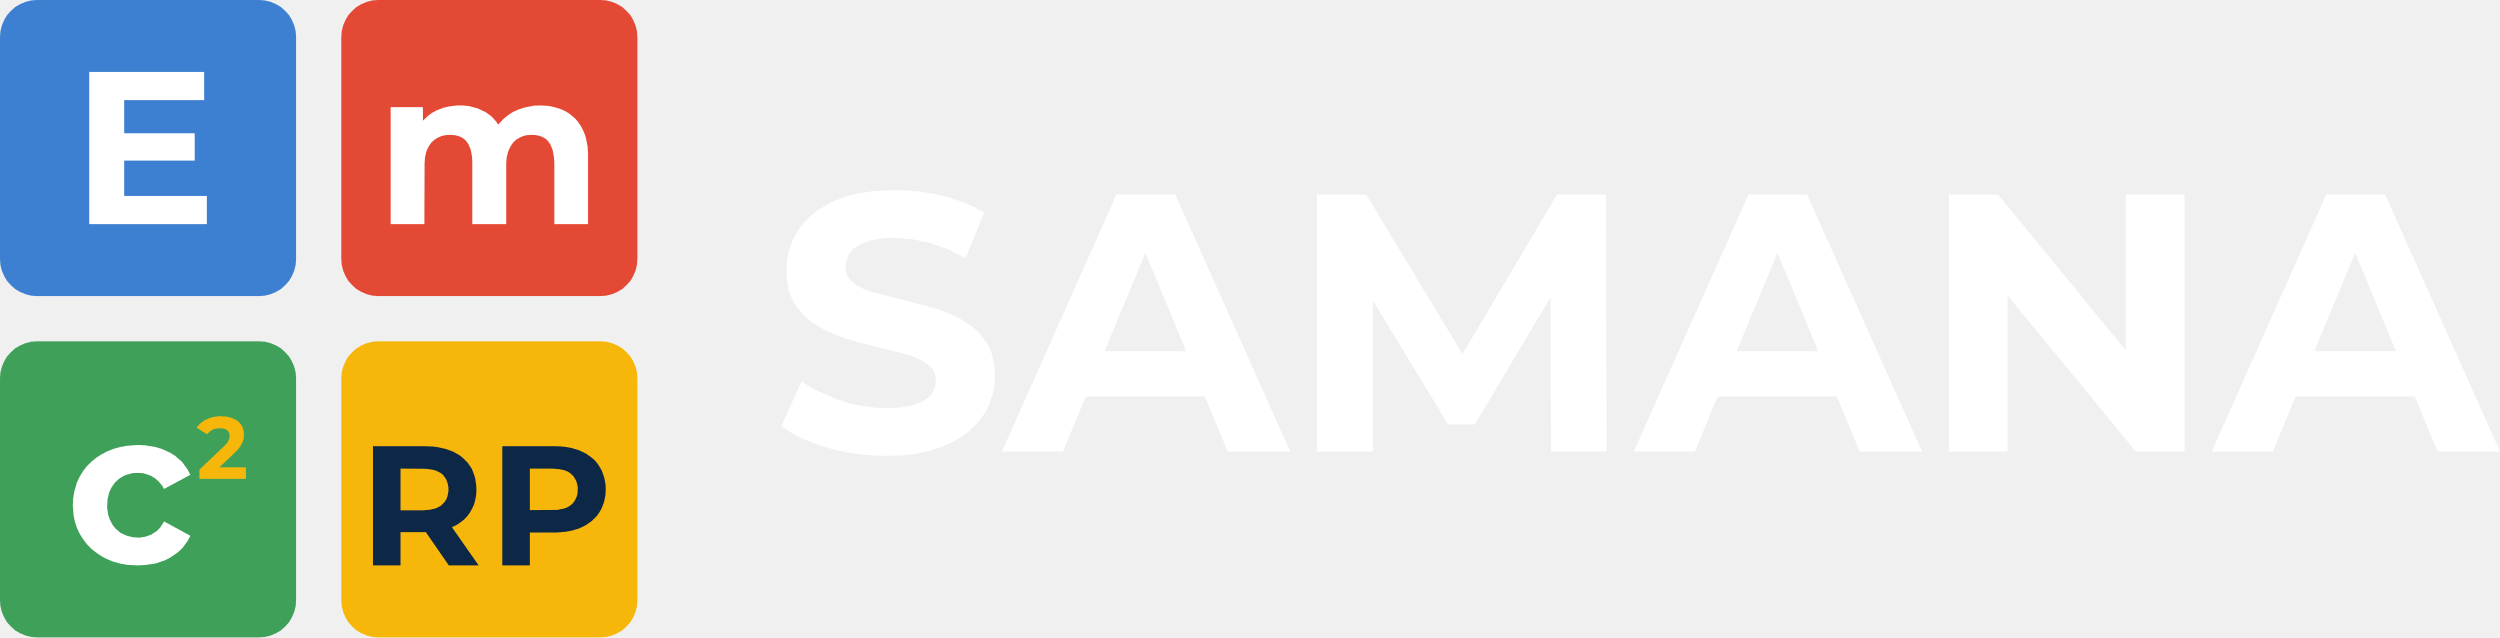
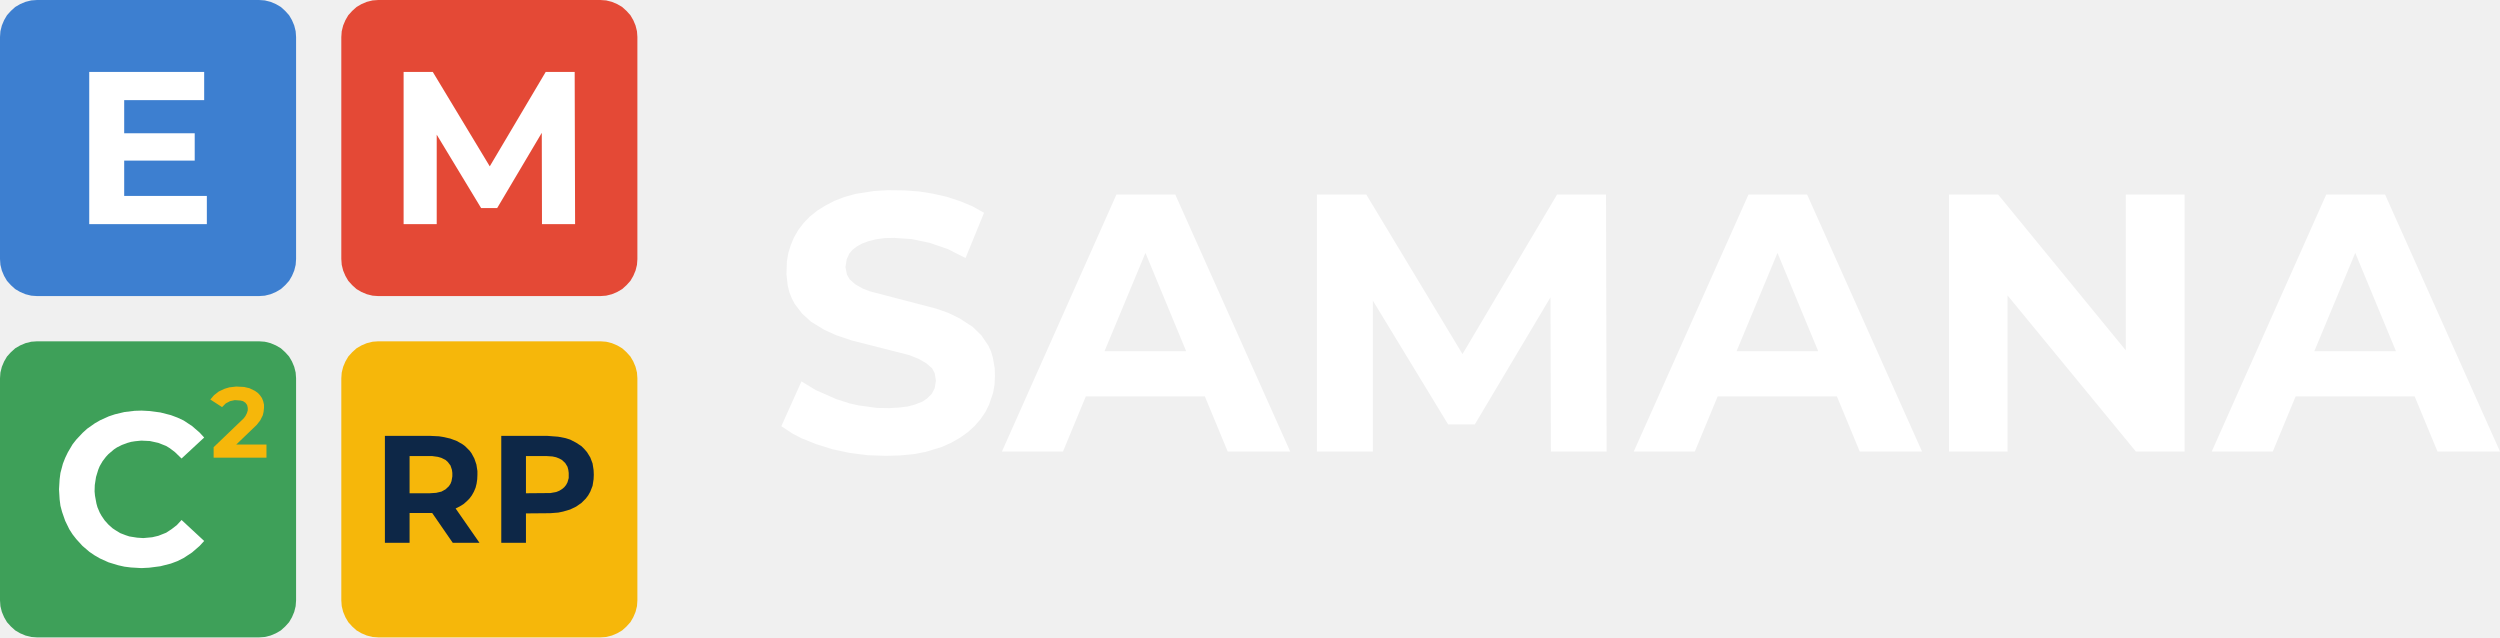
<svg xmlns="http://www.w3.org/2000/svg" viewBox="0 0 1215.9 310.0" role="img" aria-label="Samana, EMCRP software">
  <g transform="translate(0.0 0.0)">
    <path fill="#3d7fd0" fill-rule="evenodd" d="M126 0L18 0L15.2 0.2L12.4 0.9L9.8 2L7.4 3.4L5.3 5.3L3.4 7.4L2 9.8L0.9 12.4L0.2 15.2L0 18L0 126L0.2 128.8L0.9 131.6L2 134.2L3.4 136.6L5.3 138.7L7.4 140.6L9.8 142L12.4 143.1L15.2 143.8L18 144L126 144L128.8 143.8L131.6 143.1L134.2 142L136.6 140.6L138.7 138.7L140.6 136.6L142 134.2L143.1 131.6L143.8 128.8L144 126L144 18L143.8 15.2L143.1 12.4L142 9.8L140.6 7.4L138.7 5.3L136.6 3.4L134.2 2L131.6 0.9L128.8 0.2Z" />
    <path fill="#e44936" fill-rule="evenodd" d="M292 0L184 0L181.2 0.2L178.4 0.9L175.8 2L173.4 3.4L171.3 5.3L169.4 7.4L168 9.8L166.9 12.4L166.2 15.2L166 18L166 126L166.2 128.8L166.9 131.6L168 134.2L169.4 136.6L171.3 138.7L173.4 140.6L175.8 142L178.4 143.1L181.2 143.8L184 144L292 144L294.8 143.8L297.6 143.1L300.2 142L302.6 140.6L304.7 138.7L306.6 136.6L308 134.2L309.1 131.6L309.8 128.8L310 126L310 18L309.8 15.2L309.1 12.4L308 9.8L306.6 7.4L304.7 5.3L302.6 3.4L300.2 2L297.6 0.9L294.8 0.2Z" />
    <path fill="#3ea059" fill-rule="evenodd" d="M126 166L18 166L15.2 166.2L12.4 166.9L9.8 168L7.4 169.4L5.3 171.3L3.4 173.4L2 175.8L0.9 178.4L0.2 181.2L0 184L0 292L0.2 294.8L0.9 297.6L2 300.2L3.4 302.6L5.3 304.7L7.4 306.6L9.8 308L12.4 309.1L15.2 309.8L18 310L126 310L128.8 309.8L131.6 309.1L134.2 308L136.6 306.6L138.7 304.7L140.6 302.6L142 300.2L143.1 297.6L143.8 294.8L144 292L144 184L143.8 181.2L143.1 178.4L142 175.8L140.6 173.4L138.7 171.3L136.6 169.4L134.2 168L131.6 166.9L128.8 166.2Z" />
    <path fill="#f6b70a" fill-rule="evenodd" d="M292 166L184 166L181.2 166.2L178.4 166.9L175.8 168L173.4 169.4L171.3 171.3L169.4 173.4L168 175.8L166.9 178.4L166.2 181.2L166 184L166 292L166.2 294.8L166.9 297.6L168 300.2L169.4 302.6L171.3 304.7L173.4 306.6L175.8 308L178.4 309.1L181.2 309.8L184 310L292 310L294.8 309.8L297.6 309.1L300.2 308L302.6 306.6L304.7 304.7L306.6 302.6L308 300.2L309.1 297.6L309.8 294.8L310 292L310 184L309.8 181.2L309.1 178.4L308 175.8L306.6 173.4L304.7 171.3L302.6 169.4L300.2 168L297.6 166.9L294.8 166.2Z" />
-     <path fill="#ffffff" fill-rule="evenodd" d="M43.4 109L100.6 109L100.6 95.3L60.4 95.3L60.4 78.1L94.7 78.1L94.7 64.8L60.4 64.8L60.4 48.7L99.3 48.7L99.3 35L43.4 35ZM206.5 79.5L206.7 76.7L207.2 74.2L207.7 72.8L208.7 70.9L209.9 69.2L211.4 67.9L213 66.9L214.9 66.1L216.8 65.7L218.9 65.6L220.9 65.7L222.7 66.1L224.3 66.7L225.7 67.6L226.9 68.8L227.9 70.3L229 73L229.6 76.4L229.7 79L229.7 109L246.2 109L246.2 79.5L246.4 76.7L247 74.2L247.5 72.8L248.5 70.9L249.7 69.2L251.1 67.9L252.8 66.9L254.6 66.1L256.6 65.7L258.7 65.6L260.6 65.7L262.4 66.1L264 66.7L265.5 67.6L266.7 68.8L267.7 70.3L268.8 73L269.4 76.4L269.6 79L269.6 109L286 109L286 74.7L285.8 71.5L285.3 68.6L284.6 65.8L283.6 63.4L282.4 61.1L281 59.1L279.5 57.4L276.8 55.2L274.8 54L272.6 53L269.2 52L266.7 51.5L262.8 51.3L259.6 51.4L255.1 52.3L252.3 53.2L249.6 54.4L247.1 56L244.9 57.8L242.3 60.6L241.3 59.1L239.4 57L238.4 56.1L236.1 54.5L232.3 52.7L228.1 51.6L225.1 51.3L222.2 51.3L218.2 51.8L215.7 52.4L212.3 53.7L210.1 54.9L208.1 56.4L205.7 58.7L205.7 52.1L190 52.1L190 109L206.4 109ZM75.5 274.1L80 272.6L82.8 271.2L86.4 268.7L88.6 266.7L91.2 263.2L92.6 260.6L79.8 253.6L77.9 256.6L76.2 258.3L73.6 260L70.8 261L67.8 261.5L64.6 261.3L61.5 260.5L58.7 259.2L56.4 257.3L54.9 255.5L53.4 252.7L52.6 250.3L52.1 246.7L52.3 242.9L53.1 239.5L54.1 237.3L55.9 234.7L58.1 232.7L60.1 231.5L61.5 230.9L64.6 230.1L67 230L69.3 230.1L71.5 230.7L73.6 231.5L75.5 232.7L77.3 234.3L78.9 236.3L79.8 237.8L92.6 230.9L91.2 228.3L88.6 224.7L85.3 221.8L82.8 220.2L78.6 218.3L75.5 217.4L70.6 216.6L67.1 216.4L61.8 216.8L58.4 217.4L55.2 218.3L52.2 219.5L49.3 221L46.7 222.7L44.3 224.7L42.2 226.8L40.3 229.3L38.7 231.9L37.4 234.7L36.1 239.2L35.6 242.4L35.4 245.7L35.8 250.6L36.4 253.7L37.4 256.7L38.7 259.5L40.3 262.1L42.2 264.6L44.3 266.8L46.7 268.7L49.3 270.5L52.2 272L55.2 273.2L58.4 274.1L61.8 274.7L67.1 275L70.6 274.8Z" />
-     <path fill="#f6b70a" fill-rule="evenodd" d="M97 232.9L97 228.4L109.9 216.1L110.7 215.1L111.3 213.8L111.6 212.7L111.7 211.6L111.4 210.4L110.7 209.4L109.6 208.7L108.6 208.4L106.1 208.3L104 208.7L102.2 209.7L100.7 211.2L95.6 208L97.2 206.1L99.2 204.6L101.7 203.4L103.7 202.8L106.7 202.4L110.1 202.6L112.3 203.1L114.8 204.2L116 205.1L117 206.2L117.8 207.4L118.3 208.7L118.6 210.2L118.6 211.6L118.5 213.3L118.1 214.8L117 216.9L115.5 218.9L106.7 227.3L119.6 227.3L119.6 232.9Z" />
-     <path fill="#0d2747" fill-rule="evenodd" d="M181.4 217L181.4 275L194.8 275L194.8 258.8L207.1 258.8L218.3 275L232.8 275L219.8 256.4L222.1 255.3L224 254L225.8 252.6L227.3 251L228.6 249.2L229.7 247.2L230.6 245.2L231.2 242.9L231.6 240.6L231.7 238L231.6 236.1L231.1 232.5L230 229.3L229.3 227.7L227.4 225L225 222.6L223.6 221.5L220.5 219.7L216.9 218.4L213 217.5L210.8 217.2L206.2 217ZM205.8 248.2L194.8 248.2L194.8 227.9L207 228L210.2 228.4L212.1 228.9L214.4 230.1L215.6 231.1L217 233.1L217.8 235.4L218.1 237.1L218.1 239L217.6 241.5L217 243L216.1 244.3L214.4 246L212.1 247.2L209.2 247.9ZM244.3 275L257.7 275L257.7 259L270.9 259L275.3 258.6L278 258.1L281.7 257L285 255.4L287.8 253.4L290.2 251L291.5 249.2L292.6 247.3L293.8 244.1L294.5 240.6L294.6 238L294.5 235.5L293.8 232L292.6 228.7L290.9 225.9L289.5 224.1L287.8 222.6L285 220.6L281.7 219L278 217.9L275.3 217.4L272.4 217.1L269.4 217L244.3 217ZM257.7 248.1L257.7 227.9L268.7 227.9L272.1 228.2L274.1 228.6L275.8 229.2L277.3 230.1L279 231.7L280.2 233.8L280.7 235.4L281 237.1L280.9 239.9L280.5 241.5L279.5 243.6L278.5 244.9L277.3 245.9L275.8 246.8L274.1 247.4L271 248Z" />
+     <path fill="#ffffff" fill-rule="evenodd" d="M43.4 109L100.6 109L100.6 95.3L60.4 95.3L60.4 78.1L94.7 78.1L94.7 64.8L60.4 64.8L60.4 48.7L99.3 48.7L99.3 35L43.4 35ZM212.4 65.5L234 101.2L241.8 101.2L263.5 64.6L263.6 109L279.7 109L279.5 35L265.4 35L238.2 80.9L210.5 35L196.3 35L196.3 109L212.4 109ZM78 275.4L83.1 274.1L86.3 272.9L89.3 271.4L93.4 268.7L97.1 265.5L99.3 263.1L88.3 252.9L86 255.4L83.4 257.4L80.8 259.1L77 260.6L74 261.3L69.7 261.7L66.7 261.5L62.9 260.9L61.1 260.3L58.5 259.3L56.2 257.9L54.7 256.9L52.7 255.1L50.9 253.1L49.4 250.9L48.5 249.3L47.4 246.7L46.9 244.9L46.2 241.1L46 239L46.1 235.9L46.7 232L47.8 228.4L48.5 226.7L49.9 224.3L51.5 222.2L52.7 220.9L55.4 218.6L56.9 217.6L59.3 216.4L62 215.4L63.8 214.9L65.7 214.6L68.7 214.3L72.9 214.5L77 215.4L80.8 216.9L82.6 218L85.1 219.9L88.3 223L99.3 212.8L97.1 210.4L93.4 207.2L89.3 204.5L86.3 203.1L83.1 201.9L78 200.6L72.6 199.9L68.9 199.7L65.5 199.8L60.5 200.4L55.9 201.5L52.9 202.5L48.7 204.4L46.1 205.9L42.4 208.5L40.2 210.5L37.1 213.8L35.3 216.1L33 220L31.7 222.7L30.6 225.5L29.4 230L29 233.1L28.7 238L29 242.9L29.4 246L30.2 249L31.7 253.3L33.7 257.4L35.3 259.9L37.1 262.2L40.1 265.5L43.5 268.4L46 270.1L48.6 271.6L52.8 273.5L57.4 274.9L60.5 275.6L63.7 276L68.8 276.3L72.6 276.1Z" />
+     <path fill="#f6b70a" fill-rule="evenodd" d="M103.9 222.6L103.9 217.5L118.5 203.5L119.4 202.3L120.1 200.9L120.5 199.6L120.5 198.4L120.2 197L119.4 195.9L118.2 195.1L117 194.8L114.2 194.6L111.9 195.1L109.8 196.2L108 198L102.3 194.3L104.1 192.2L106.4 190.4L109.2 189.1L111.5 188.4L114.9 188L118.7 188.2L121.3 188.8L124 190.1L125.4 191.1L126.5 192.3L127.4 193.6L128 195.1L128.4 196.8L128.4 198.4L128.2 200.3L127.8 202L126.6 204.4L124.9 206.6L114.9 216.2L129.6 216.2L129.6 222.6Z" />
+     <path fill="#0d2747" fill-rule="evenodd" d="M187.2 212L187.2 264L199.2 264L199.2 249.5L210.2 249.5L220.2 264L233.2 264L221.6 247.3L223.6 246.3L225.4 245.2L226.9 243.9L228.3 242.5L229.5 240.9L230.5 239.1L231.3 237.2L231.8 235.2L232.1 233.1L232.2 230.9L232.2 229.1L231.7 225.9L230.7 223L229.3 220.4L228.4 219.2L226.2 217L225 216.1L222.2 214.5L219 213.3L215.4 212.5L213.5 212.2L209.4 212ZM209 239.9L199.2 239.9L199.2 221.8L210.1 221.8L213 222.2L214.7 222.7L216.7 223.7L217.8 224.7L219.1 226.4L219.8 228.5L220 230L220 231.7L219.6 234L219.1 235.3L218.3 236.5L216.7 238L214.7 239.1L212.1 239.7ZM243.8 264L255.8 264L255.8 249.7L267.6 249.6L271.5 249.3L273.9 248.8L277.3 247.8L280.2 246.4L282.8 244.6L284.9 242.5L286.1 240.9L287.1 239.1L288.2 236.3L288.7 233.1L288.8 230.9L288.7 228.6L288.2 225.4L287.1 222.5L285.5 219.9L284.2 218.4L282.8 217L280.2 215.3L277.3 213.8L275.1 213.1L271.5 212.4L266.3 212L243.8 212ZM255.8 239.9L255.8 221.8L265.6 221.8L268.7 222L270.5 222.4L272 223L273.3 223.7L274.9 225.2L276 227L276.4 228.5L276.6 230L276.6 232.5L276 234.6L275.3 235.9L274.4 237L273.3 237.9L272 238.7L270.5 239.3L267.7 239.8Z" />
  </g>
  <path fill="#ffffff" fill-rule="evenodd" d="M437.8 221.5L444.2 220.9L450.1 219.8L458 217.4L462.7 215.3L466.9 212.9L470.7 210.2L474 207.2L476.8 204L479.2 200.5L481 196.9L483 191.1L483.7 187.1L483.9 183L483.8 179.2L482.9 174L482 170.9L480.7 168.1L477.3 163.1L473.1 159L466.8 154.9L461.3 152.2L455.3 150.1L423.1 141.7L419.7 140.4L416 138.3L413.2 135.8L411.9 133.5L411.2 129.9L411.8 126.1L413.1 123.3L414.6 121.5L416.7 119.9L419.2 118.5L422.4 117.3L426 116.4L430.2 115.8L435 115.7L443.5 116.3L452.1 118.1L460.9 121.1L469.6 125.5L478.6 103.5L473.1 100.4L467.1 97.9L460.7 95.8L453.8 94.2L446.9 93.1L439.9 92.6L431.7 92.5L425.1 92.9L416.1 94.3L410.7 95.8L405.8 97.7L401.4 100L397.4 102.5L393.9 105.3L390.9 108.4L388.3 111.8L386.2 115.4L384.6 119.2L383.4 123.1L382.7 127.2L382.5 133.3L383.1 138.8L383.9 142.1L385.1 145.1L386.5 147.8L390.1 152.5L394.5 156.5L400.9 160.4L406.6 163L414.3 165.6L442.2 172.7L446.7 174.5L450.4 176.6L453.3 179.1L454.6 181.5L455.2 185.1L454.6 188.8L453.2 191.5L450.9 193.8L448.7 195.3L444.9 196.8L441.5 197.7L437.4 198.2L432.8 198.5L426.6 198.4L417.7 197.2L413.2 196.2L406.7 194.1L396.7 189.7L389.8 185.5L380 207.3L385.5 210.9L389.7 213.1L396.9 216L404.9 218.5L413.3 220.3L422 221.4L430.9 221.7ZM528.1 192.8L586 192.8L597.1 219.6L627.5 219.6L571.6 94.6L543 94.6L487.3 219.6L517 219.6ZM557.1 123L576.9 170.8L537.2 170.8ZM704.3 206.4L717.3 206.4L754.1 144.6L754.3 219.6L781.4 219.6L781.1 94.6L757.3 94.6L711.3 172.2L664.5 94.6L640.5 94.6L640.5 219.6L667.7 219.6L667.7 146.2ZM824.3 219.6L835.4 192.8L893.4 192.8L904.5 219.6L934.8 219.6L878.9 94.6L850.4 94.6L794.6 219.6ZM844.6 170.8L864.5 123L884.3 170.8ZM1038.8 219.6L1062.5 219.6L1062.5 94.6L1033.9 94.6L1033.9 170.4L971.8 94.6L947.9 94.6L947.9 219.6L976.4 219.6L976.4 143.7ZM1116.5 192.8L1174.4 192.8L1185.5 219.6L1215.9 219.6L1160 94.6L1131.4 94.6L1075.7 219.6L1105.4 219.6ZM1145.5 123L1165.3 170.8L1125.6 170.8Z" />
</svg>
